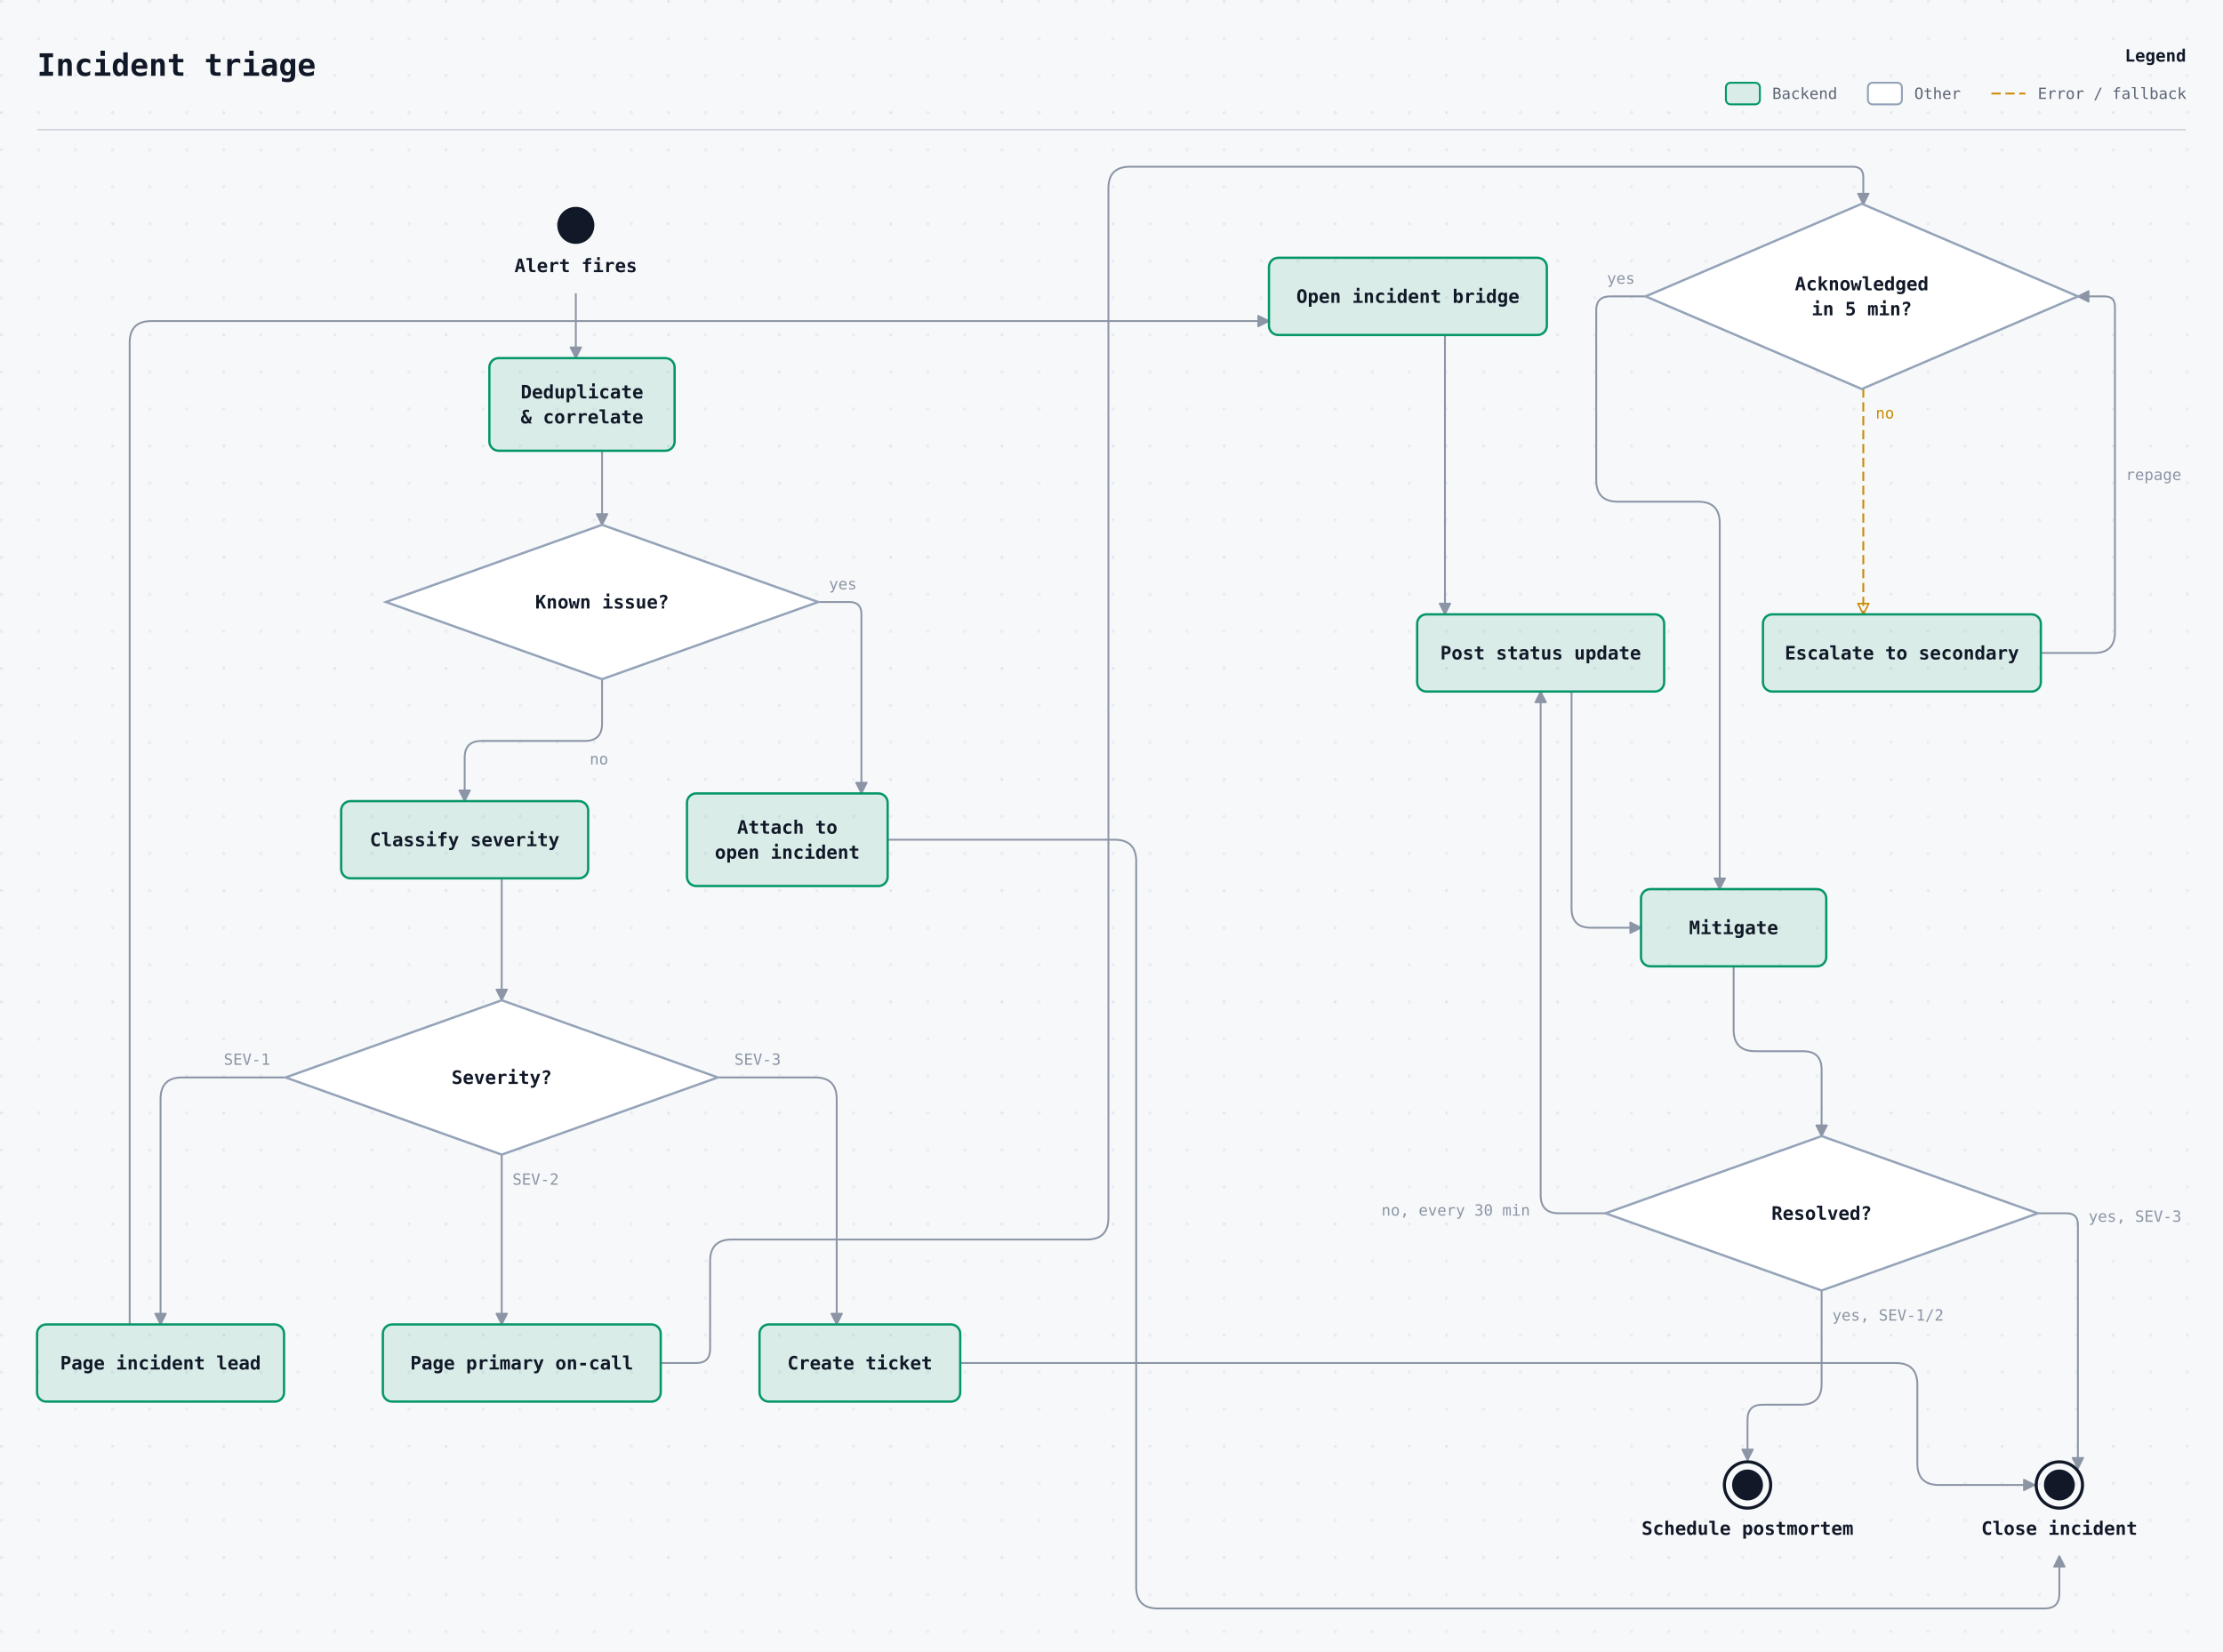
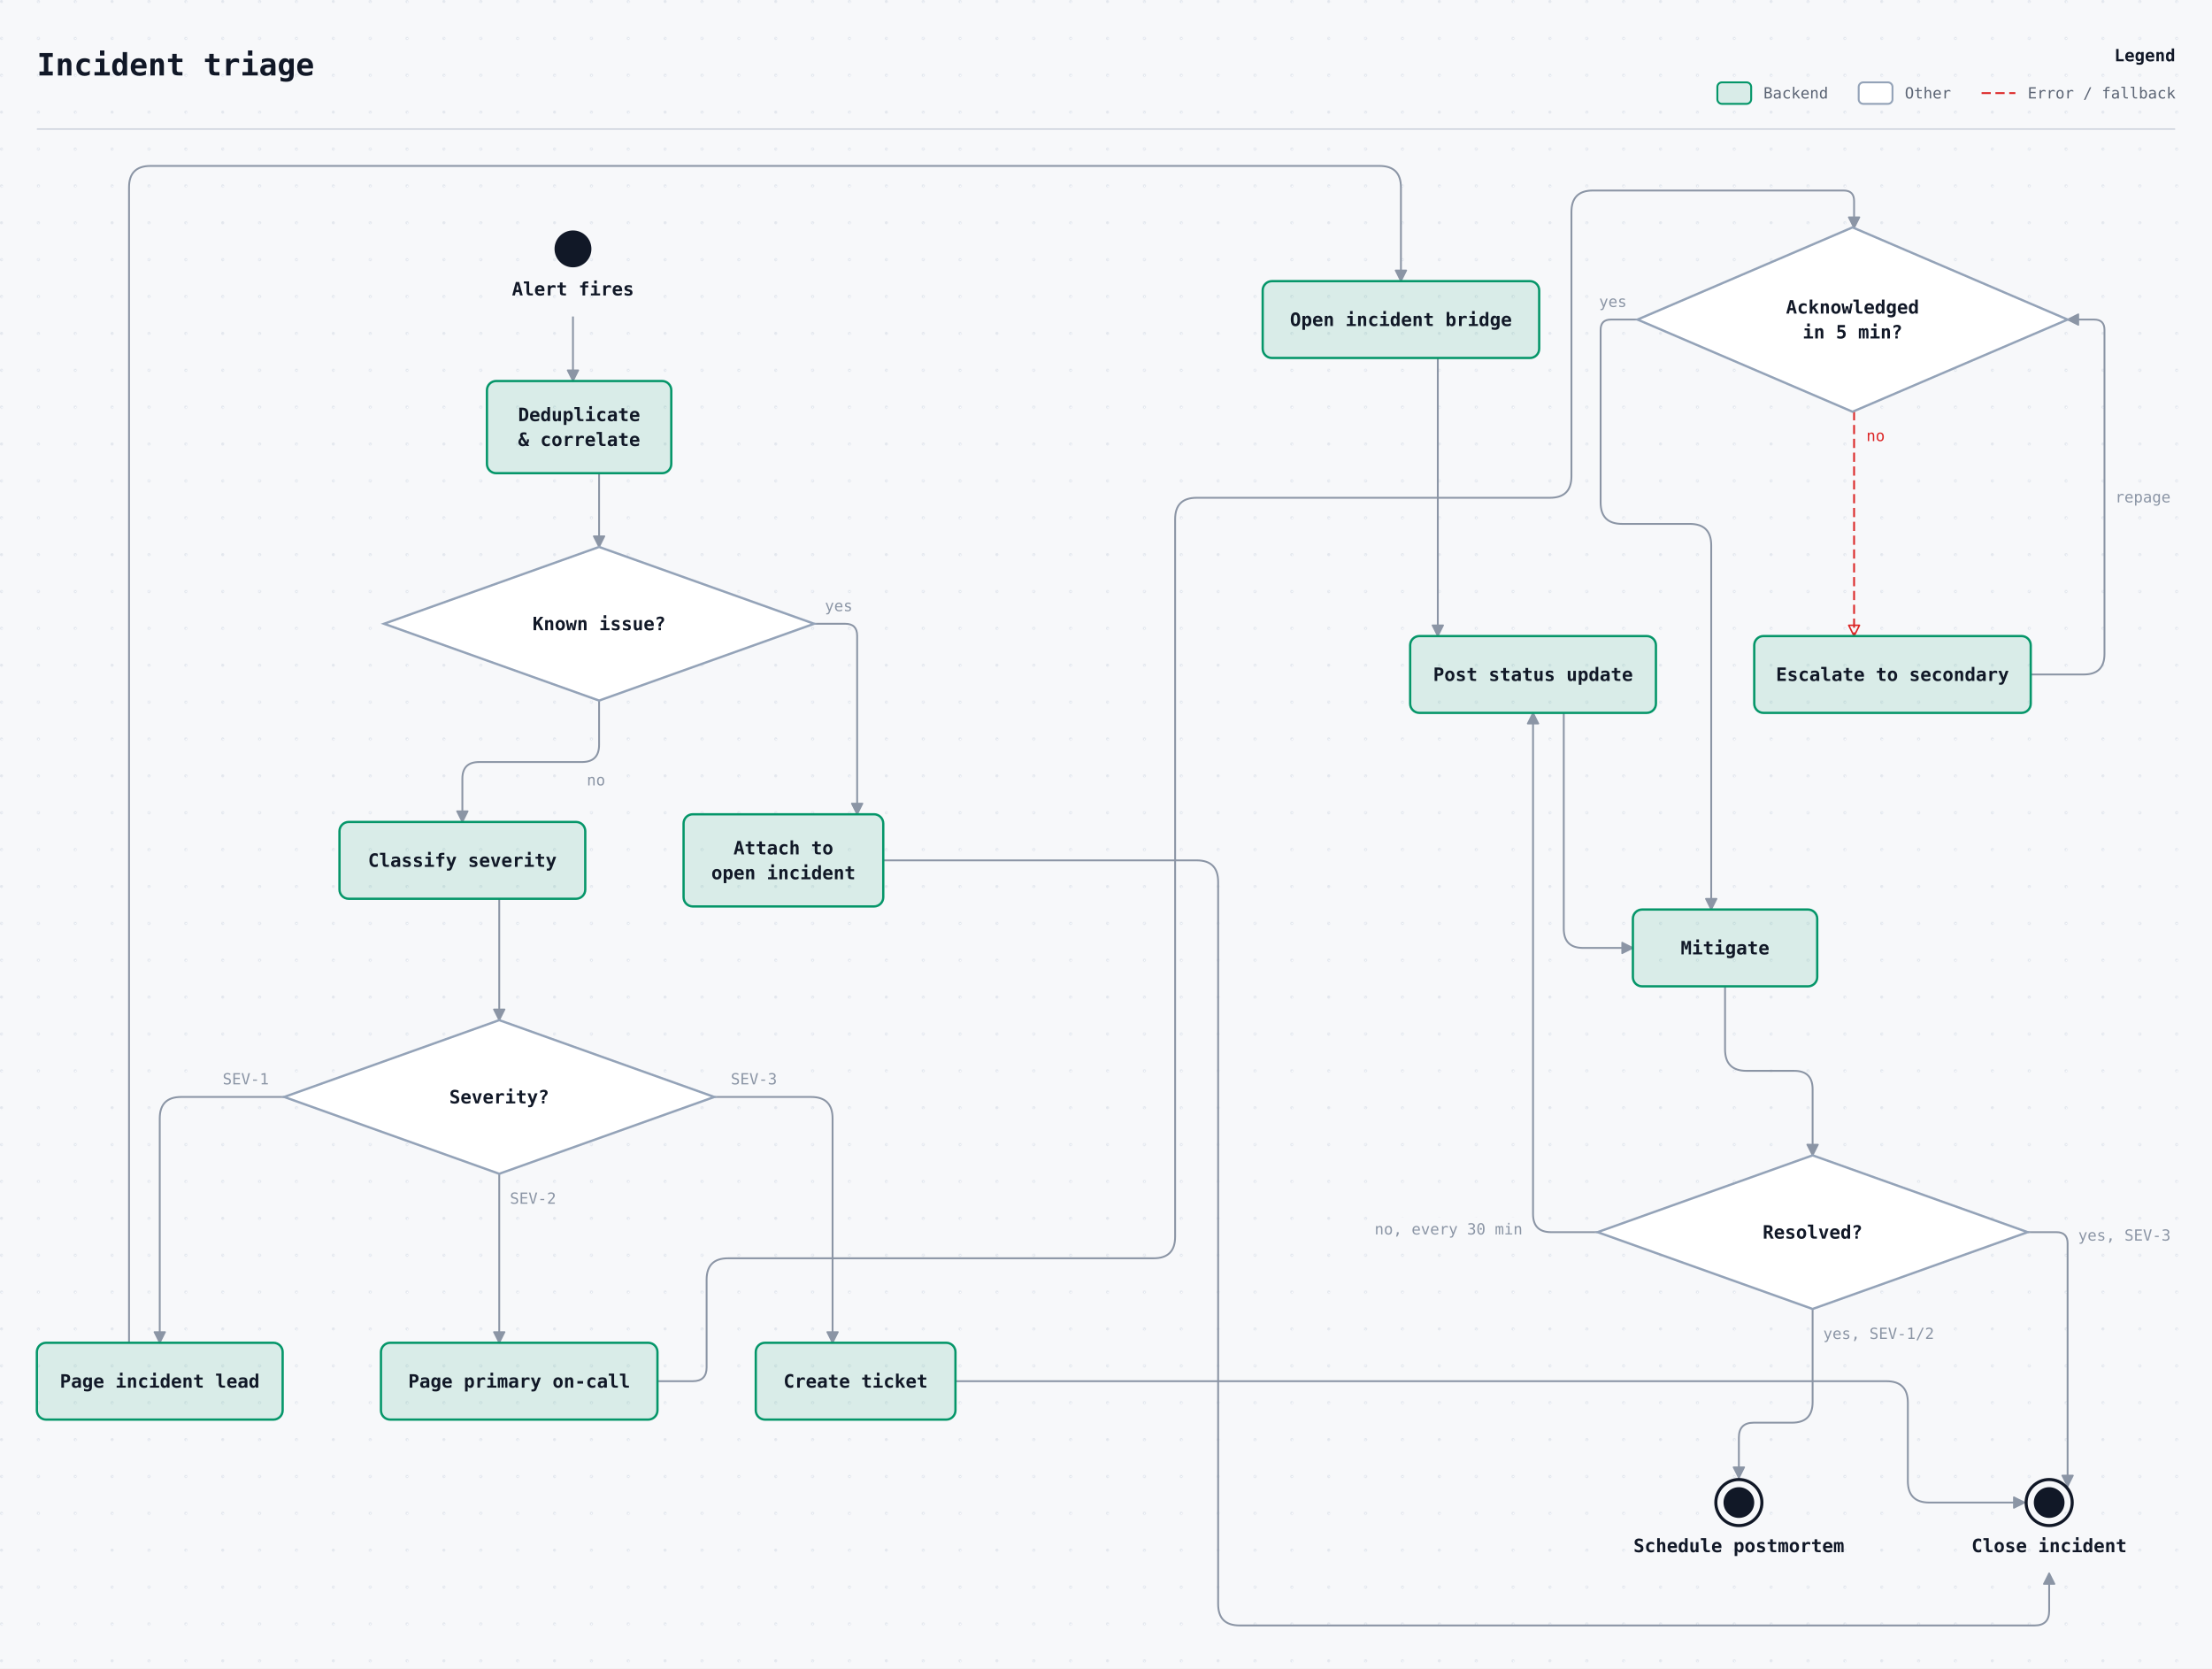
- <svg xmlns="http://www.w3.org/2000/svg" version="1.1" width="1440" height="1070" viewBox="0 0 1440 1070" font-family="JetBrains Mono, ui-monospace, SFMono-Regular, Menlo, Consolas, monospace">
+ <svg xmlns="http://www.w3.org/2000/svg" version="1.1" width="1440" height="1086" viewBox="0 0 1440 1086" font-family="JetBrains Mono, ui-monospace, SFMono-Regular, Menlo, Consolas, monospace">
  <defs>
    <pattern id="canvas-grid" width="24" height="24" patternUnits="userSpaceOnUse">
      <circle cx="1" cy="1" r="1" fill="#e3e7ed" />
    </pattern>
    <marker id="marker-arrow-0" viewBox="-1 -1 9 9" refX="7" refY="3.5" markerWidth="9" markerHeight="9" markerUnits="userSpaceOnUse" orient="auto-start-reverse">
      <path d="M0 0 L7 3.5 L0 7 Z" fill="#8b95a5" stroke="#8b95a5" stroke-width="1" stroke-linejoin="round" />
    </marker>
    <marker id="marker-uml-triangle-1" viewBox="-1 -1 9 9" refX="7" refY="3.5" markerWidth="9" markerHeight="9" markerUnits="userSpaceOnUse" orient="auto-start-reverse">
-       <path d="M0 0 L7 3.5 L0 7 Z" fill="none" stroke="#ca8a04" stroke-width="1" stroke-linejoin="round" />
+       <path d="M0 0 L7 3.5 L0 7 Z" fill="none" stroke="#dc2626" stroke-width="1" stroke-linejoin="round" />
    </marker>
  </defs>
  <rect width="100%" height="100%" fill="#f7f8fa" />
  <rect width="100%" height="100%" fill="url(#canvas-grid)" />
  <text x="24.0" y="49.1" text-anchor="start" font-size="20" font-weight="bold" fill="#111827">Incident triage</text>
-   <path d="M 373.0 190.0 L 373.0 232.0" fill="none" stroke="#8b95a5" stroke-width="1.2" marker-end="url(#marker-arrow-0)" />
-   <path d="M 390.0 292.0 L 390.0 340.0" fill="none" stroke="#8b95a5" stroke-width="1.2" marker-end="url(#marker-arrow-0)" />
-   <path d="M 530.0 390.0 L 550.2 390.0 Q 558.0 390.0 558.0 397.8 L 558.0 514.0" fill="none" stroke="#8b95a5" stroke-width="1.2" marker-end="url(#marker-arrow-0)" />
-   <path d="M 390.0 440.0 L 390.0 468.8 Q 390.0 480.0 378.8 480.0 L 311.9 480.0 Q 301.0 480.0 301.0 490.9 L 301.0 519.0" fill="none" stroke="#8b95a5" stroke-width="1.2" marker-end="url(#marker-arrow-0)" />
-   <path d="M 575.0 544.0 L 722.0 544.0 Q 736.0 544.0 736.0 558.0 L 736.0 1028.0 Q 736.0 1042.0 750.0 1042.0 L 1324.5 1042.0 Q 1334.0 1042.0 1334.0 1032.5 L 1334.0 1008.0" fill="none" stroke="#8b95a5" stroke-width="1.2" marker-end="url(#marker-arrow-0)" />
-   <path d="M 325.0 569.0 L 325.0 648.0" fill="none" stroke="#8b95a5" stroke-width="1.2" marker-end="url(#marker-arrow-0)" />
-   <path d="M 185.0 698.0 L 118.0 698.0 Q 104.0 698.0 104.0 712.0 L 104.0 858.0" fill="none" stroke="#8b95a5" stroke-width="1.2" marker-end="url(#marker-arrow-0)" />
-   <path d="M 325.0 748.0 L 325.0 858.0" fill="none" stroke="#8b95a5" stroke-width="1.2" marker-end="url(#marker-arrow-0)" />
-   <path d="M 465.0 698.0 L 528.0 698.0 Q 542.0 698.0 542.0 712.0 L 542.0 858.0" fill="none" stroke="#8b95a5" stroke-width="1.2" marker-end="url(#marker-arrow-0)" />
-   <path d="M 84.0 858.0 L 84.0 222.0 Q 84.0 208.0 98.0 208.0 L 822.0 208.0" fill="none" stroke="#8b95a5" stroke-width="1.2" marker-end="url(#marker-arrow-0)" />
-   <path d="M 428.0 883.0 L 451.0 883.0 Q 460.0 883.0 460.0 874.0 L 460.0 817.0 Q 460.0 803.0 474.0 803.0 L 704.0 803.0 Q 718.0 803.0 718.0 789.0 L 718.0 122.0 Q 718.0 108.0 732.0 108.0 L 1200.2 108.0 Q 1207.0 108.0 1207.0 114.8 L 1207.0 132.4" fill="none" stroke="#8b95a5" stroke-width="1.2" marker-end="url(#marker-arrow-0)" />
-   <path d="M 1207.0 251.6 L 1207.0 398.0" fill="none" stroke="#ca8a04" stroke-width="1.2" stroke-dasharray="6 3" marker-end="url(#marker-uml-triangle-1)" />
-   <path d="M 1322.0 423.0 L 1356.6 423.0 Q 1370.0 423.0 1370.0 409.6 L 1370.0 198.7 Q 1370.0 192.0 1363.3 192.0 L 1346.0 192.0" fill="none" stroke="#8b95a5" stroke-width="1.2" marker-end="url(#marker-arrow-0)" />
-   <path d="M 1066.0 192.0 L 1043.0 192.0 Q 1034.0 192.0 1034.0 201.0 L 1034.0 311.0 Q 1034.0 325.0 1048.0 325.0 L 1100.0 325.0 Q 1114.0 325.0 1114.0 339.0 L 1114.0 576.0" fill="none" stroke="#8b95a5" stroke-width="1.2" marker-end="url(#marker-arrow-0)" />
-   <path d="M 936.0 217.0 L 936.0 398.0" fill="none" stroke="#8b95a5" stroke-width="1.2" marker-end="url(#marker-arrow-0)" />
-   <path d="M 1018.0 448.0 L 1018.0 588.4 Q 1018.0 601.0 1030.6 601.0 L 1063.0 601.0" fill="none" stroke="#8b95a5" stroke-width="1.2" marker-end="url(#marker-arrow-0)" />
-   <path d="M 1123.0 626.0 L 1123.0 667.0 Q 1123.0 681.0 1137.0 681.0 L 1168.0 681.0 Q 1180.0 681.0 1180.0 693.0 L 1180.0 736.0" fill="none" stroke="#8b95a5" stroke-width="1.2" marker-end="url(#marker-arrow-0)" />
-   <path d="M 1040.0 786.0 L 1009.8 786.0 Q 998.0 786.0 998.0 774.2 L 998.0 448.0" fill="none" stroke="#8b95a5" stroke-width="1.2" marker-end="url(#marker-arrow-0)" />
-   <path d="M 1180.0 836.0 L 1180.0 896.6 Q 1180.0 910.0 1166.6 910.0 L 1141.7 910.0 Q 1132.0 910.0 1132.0 919.7 L 1132.0 946.0" fill="none" stroke="#8b95a5" stroke-width="1.2" marker-end="url(#marker-arrow-0)" />
-   <path d="M 1320.0 786.0 L 1338.7 786.0 Q 1346.0 786.0 1346.0 793.3 L 1346.0 951.4" fill="none" stroke="#8b95a5" stroke-width="1.2" marker-end="url(#marker-arrow-0)" />
-   <path d="M 622.0 883.0 L 1228.0 883.0 Q 1242.0 883.0 1242.0 897.0 L 1242.0 948.0 Q 1242.0 962.0 1256.0 962.0 L 1318.0 962.0" fill="none" stroke="#8b95a5" stroke-width="1.2" marker-end="url(#marker-arrow-0)" />
-   <circle cx="373.0" cy="146.0" r="12.0" fill="#111827" />
-   <text x="373.0" y="176.3" text-anchor="middle" font-size="12" font-weight="bold" fill="#111827">
+   <path d="M 373.0 206.0 L 373.0 248.0" fill="none" stroke="#8b95a5" stroke-width="1.2" marker-end="url(#marker-arrow-0)" />
+   <path d="M 390.0 308.0 L 390.0 356.0" fill="none" stroke="#8b95a5" stroke-width="1.2" marker-end="url(#marker-arrow-0)" />
+   <path d="M 530.0 406.0 L 550.2 406.0 Q 558.0 406.0 558.0 413.8 L 558.0 530.0" fill="none" stroke="#8b95a5" stroke-width="1.2" marker-end="url(#marker-arrow-0)" />
+   <path d="M 390.0 456.0 L 390.0 484.8 Q 390.0 496.0 378.8 496.0 L 311.9 496.0 Q 301.0 496.0 301.0 506.9 L 301.0 535.0" fill="none" stroke="#8b95a5" stroke-width="1.2" marker-end="url(#marker-arrow-0)" />
+   <path d="M 575.0 560.0 L 779.0 560.0 Q 793.0 560.0 793.0 574.0 L 793.0 1044.0 Q 793.0 1058.0 807.0 1058.0 L 1324.5 1058.0 Q 1334.0 1058.0 1334.0 1048.5 L 1334.0 1024.0" fill="none" stroke="#8b95a5" stroke-width="1.2" marker-end="url(#marker-arrow-0)" />
+   <path d="M 325.0 585.0 L 325.0 664.0" fill="none" stroke="#8b95a5" stroke-width="1.2" marker-end="url(#marker-arrow-0)" />
+   <path d="M 185.0 714.0 L 118.0 714.0 Q 104.0 714.0 104.0 728.0 L 104.0 874.0" fill="none" stroke="#8b95a5" stroke-width="1.2" marker-end="url(#marker-arrow-0)" />
+   <path d="M 325.0 764.0 L 325.0 874.0" fill="none" stroke="#8b95a5" stroke-width="1.2" marker-end="url(#marker-arrow-0)" />
+   <path d="M 465.0 714.0 L 528.0 714.0 Q 542.0 714.0 542.0 728.0 L 542.0 874.0" fill="none" stroke="#8b95a5" stroke-width="1.2" marker-end="url(#marker-arrow-0)" />
+   <path d="M 84.0 874.0 L 84.0 122.0 Q 84.0 108.0 98.0 108.0 L 898.0 108.0 Q 912.0 108.0 912.0 122.0 L 912.0 183.0" fill="none" stroke="#8b95a5" stroke-width="1.2" marker-end="url(#marker-arrow-0)" />
+   <path d="M 428.0 899.0 L 451.0 899.0 Q 460.0 899.0 460.0 890.0 L 460.0 833.0 Q 460.0 819.0 474.0 819.0 L 751.0 819.0 Q 765.0 819.0 765.0 805.0 L 765.0 338.0 Q 765.0 324.0 779.0 324.0 L 1009.0 324.0 Q 1023.0 324.0 1023.0 310.0 L 1023.0 138.0 Q 1023.0 124.0 1037.0 124.0 L 1200.2 124.0 Q 1207.0 124.0 1207.0 130.8 L 1207.0 148.4" fill="none" stroke="#8b95a5" stroke-width="1.2" marker-end="url(#marker-arrow-0)" />
+   <path d="M 1207.0 267.6 L 1207.0 414.0" fill="none" stroke="#dc2626" stroke-width="1.2" stroke-dasharray="6 3" marker-end="url(#marker-uml-triangle-1)" />
+   <path d="M 1322.0 439.0 L 1356.6 439.0 Q 1370.0 439.0 1370.0 425.6 L 1370.0 214.7 Q 1370.0 208.0 1363.3 208.0 L 1346.0 208.0" fill="none" stroke="#8b95a5" stroke-width="1.2" marker-end="url(#marker-arrow-0)" />
+   <path d="M 1066.0 208.0 L 1048.7 208.0 Q 1042.0 208.0 1042.0 214.7 L 1042.0 327.0 Q 1042.0 341.0 1056.0 341.0 L 1100.0 341.0 Q 1114.0 341.0 1114.0 355.0 L 1114.0 592.0" fill="none" stroke="#8b95a5" stroke-width="1.2" marker-end="url(#marker-arrow-0)" />
+   <path d="M 936.0 233.0 L 936.0 414.0" fill="none" stroke="#8b95a5" stroke-width="1.2" marker-end="url(#marker-arrow-0)" />
+   <path d="M 1018.0 464.0 L 1018.0 604.4 Q 1018.0 617.0 1030.6 617.0 L 1063.0 617.0" fill="none" stroke="#8b95a5" stroke-width="1.2" marker-end="url(#marker-arrow-0)" />
+   <path d="M 1123.0 642.0 L 1123.0 683.0 Q 1123.0 697.0 1137.0 697.0 L 1168.0 697.0 Q 1180.0 697.0 1180.0 709.0 L 1180.0 752.0" fill="none" stroke="#8b95a5" stroke-width="1.2" marker-end="url(#marker-arrow-0)" />
+   <path d="M 1040.0 802.0 L 1009.8 802.0 Q 998.0 802.0 998.0 790.2 L 998.0 464.0" fill="none" stroke="#8b95a5" stroke-width="1.2" marker-end="url(#marker-arrow-0)" />
+   <path d="M 1180.0 852.0 L 1180.0 912.6 Q 1180.0 926.0 1166.6 926.0 L 1141.7 926.0 Q 1132.0 926.0 1132.0 935.7 L 1132.0 962.0" fill="none" stroke="#8b95a5" stroke-width="1.2" marker-end="url(#marker-arrow-0)" />
+   <path d="M 1320.0 802.0 L 1338.7 802.0 Q 1346.0 802.0 1346.0 809.3 L 1346.0 967.4" fill="none" stroke="#8b95a5" stroke-width="1.2" marker-end="url(#marker-arrow-0)" />
+   <path d="M 622.0 899.0 L 1228.0 899.0 Q 1242.0 899.0 1242.0 913.0 L 1242.0 964.0 Q 1242.0 978.0 1256.0 978.0 L 1318.0 978.0" fill="none" stroke="#8b95a5" stroke-width="1.2" marker-end="url(#marker-arrow-0)" />
+   <circle cx="373.0" cy="162.0" r="12.0" fill="#111827" />
+   <text x="373.0" y="192.3" text-anchor="middle" font-size="12" font-weight="bold" fill="#111827">
    <tspan>Alert fires</tspan>
  </text>
-   <rect fill="#059669" fill-opacity="0.122" stroke="#059669" stroke-width="1.5" x="317.0" y="232.0" width="120.0" height="60.0" rx="6.0" />
-   <text x="377.0" y="258.1" text-anchor="middle" font-size="12" font-weight="bold" fill="#111827">
+   <rect fill="#059669" fill-opacity="0.122" stroke="#059669" stroke-width="1.5" x="317.0" y="248.0" width="120.0" height="60.0" rx="6.0" />
+   <text x="377.0" y="274.1" text-anchor="middle" font-size="12" font-weight="bold" fill="#111827">
    <tspan>Deduplicate</tspan>
  </text>
-   <text x="377.0" y="274.3" text-anchor="middle" font-size="12" font-weight="bold" fill="#111827">
+   <text x="377.0" y="290.3" text-anchor="middle" font-size="12" font-weight="bold" fill="#111827">
    <tspan>&amp; correlate</tspan>
  </text>
-   <path fill="#ffffff" fill-opacity="1.000" stroke="#94a3b8" stroke-width="1.5" d="M 390.0 340.0 L 530.0 390.0 L 390.0 440.0 L 250.0 390.0 Z" />
-   <text x="390.0" y="394.2" text-anchor="middle" font-size="12" font-weight="bold" fill="#111827">
+   <path fill="#ffffff" fill-opacity="1.000" stroke="#94a3b8" stroke-width="1.5" d="M 390.0 356.0 L 530.0 406.0 L 390.0 456.0 L 250.0 406.0 Z" />
+   <text x="390.0" y="410.2" text-anchor="middle" font-size="12" font-weight="bold" fill="#111827">
    <tspan>Known issue?</tspan>
  </text>
-   <rect fill="#059669" fill-opacity="0.122" stroke="#059669" stroke-width="1.5" x="445.0" y="514.0" width="130.0" height="60.0" rx="6.0" />
-   <text x="510.0" y="540.1" text-anchor="middle" font-size="12" font-weight="bold" fill="#111827">
+   <rect fill="#059669" fill-opacity="0.122" stroke="#059669" stroke-width="1.5" x="445.0" y="530.0" width="130.0" height="60.0" rx="6.0" />
+   <text x="510.0" y="556.1" text-anchor="middle" font-size="12" font-weight="bold" fill="#111827">
    <tspan>Attach to</tspan>
  </text>
-   <text x="510.0" y="556.3" text-anchor="middle" font-size="12" font-weight="bold" fill="#111827">
+   <text x="510.0" y="572.3" text-anchor="middle" font-size="12" font-weight="bold" fill="#111827">
    <tspan>open incident</tspan>
  </text>
-   <rect fill="#059669" fill-opacity="0.122" stroke="#059669" stroke-width="1.5" x="221.0" y="519.0" width="160.0" height="50.0" rx="6.0" />
-   <text x="301.0" y="548.2" text-anchor="middle" font-size="12" font-weight="bold" fill="#111827">
+   <rect fill="#059669" fill-opacity="0.122" stroke="#059669" stroke-width="1.5" x="221.0" y="535.0" width="160.0" height="50.0" rx="6.0" />
+   <text x="301.0" y="564.2" text-anchor="middle" font-size="12" font-weight="bold" fill="#111827">
    <tspan>Classify severity</tspan>
  </text>
-   <path fill="#ffffff" fill-opacity="1.000" stroke="#94a3b8" stroke-width="1.5" d="M 325.0 648.0 L 465.0 698.0 L 325.0 748.0 L 185.0 698.0 Z" />
-   <text x="325.0" y="702.2" text-anchor="middle" font-size="12" font-weight="bold" fill="#111827">
+   <path fill="#ffffff" fill-opacity="1.000" stroke="#94a3b8" stroke-width="1.5" d="M 325.0 664.0 L 465.0 714.0 L 325.0 764.0 L 185.0 714.0 Z" />
+   <text x="325.0" y="718.2" text-anchor="middle" font-size="12" font-weight="bold" fill="#111827">
    <tspan>Severity?</tspan>
  </text>
-   <rect fill="#059669" fill-opacity="0.122" stroke="#059669" stroke-width="1.5" x="248.0" y="858.0" width="180.0" height="50.0" rx="6.0" />
-   <text x="338.0" y="887.2" text-anchor="middle" font-size="12" font-weight="bold" fill="#111827">
+   <rect fill="#059669" fill-opacity="0.122" stroke="#059669" stroke-width="1.5" x="248.0" y="874.0" width="180.0" height="50.0" rx="6.0" />
+   <text x="338.0" y="903.2" text-anchor="middle" font-size="12" font-weight="bold" fill="#111827">
    <tspan>Page primary on-call</tspan>
  </text>
-   <rect fill="#059669" fill-opacity="0.122" stroke="#059669" stroke-width="1.5" x="24.0" y="858.0" width="160.0" height="50.0" rx="6.0" />
-   <text x="104.0" y="887.2" text-anchor="middle" font-size="12" font-weight="bold" fill="#111827">
+   <rect fill="#059669" fill-opacity="0.122" stroke="#059669" stroke-width="1.5" x="24.0" y="874.0" width="160.0" height="50.0" rx="6.0" />
+   <text x="104.0" y="903.2" text-anchor="middle" font-size="12" font-weight="bold" fill="#111827">
    <tspan>Page incident lead</tspan>
  </text>
-   <rect fill="#059669" fill-opacity="0.122" stroke="#059669" stroke-width="1.5" x="492.0" y="858.0" width="130.0" height="50.0" rx="6.0" />
-   <text x="557.0" y="887.2" text-anchor="middle" font-size="12" font-weight="bold" fill="#111827">
+   <rect fill="#059669" fill-opacity="0.122" stroke="#059669" stroke-width="1.5" x="492.0" y="874.0" width="130.0" height="50.0" rx="6.0" />
+   <text x="557.0" y="903.2" text-anchor="middle" font-size="12" font-weight="bold" fill="#111827">
    <tspan>Create ticket</tspan>
  </text>
-   <path fill="#ffffff" fill-opacity="1.000" stroke="#94a3b8" stroke-width="1.5" d="M 1206.0 132.0 L 1346.0 192.0 L 1206.0 252.0 L 1066.0 192.0 Z" />
-   <text x="1206.0" y="188.1" text-anchor="middle" font-size="12" font-weight="bold" fill="#111827">
+   <path fill="#ffffff" fill-opacity="1.000" stroke="#94a3b8" stroke-width="1.5" d="M 1206.0 148.0 L 1346.0 208.0 L 1206.0 268.0 L 1066.0 208.0 Z" />
+   <text x="1206.0" y="204.1" text-anchor="middle" font-size="12" font-weight="bold" fill="#111827">
    <tspan>Acknowledged</tspan>
  </text>
-   <text x="1206.0" y="204.3" text-anchor="middle" font-size="12" font-weight="bold" fill="#111827">
+   <text x="1206.0" y="220.3" text-anchor="middle" font-size="12" font-weight="bold" fill="#111827">
    <tspan>in 5 min?</tspan>
  </text>
-   <rect fill="#059669" fill-opacity="0.122" stroke="#059669" stroke-width="1.5" x="1142.0" y="398.0" width="180.0" height="50.0" rx="6.0" />
-   <text x="1232.0" y="427.2" text-anchor="middle" font-size="12" font-weight="bold" fill="#111827">
+   <rect fill="#059669" fill-opacity="0.122" stroke="#059669" stroke-width="1.5" x="1142.0" y="414.0" width="180.0" height="50.0" rx="6.0" />
+   <text x="1232.0" y="443.2" text-anchor="middle" font-size="12" font-weight="bold" fill="#111827">
    <tspan>Escalate to secondary</tspan>
  </text>
-   <rect fill="#059669" fill-opacity="0.122" stroke="#059669" stroke-width="1.5" x="822.0" y="167.0" width="180.0" height="50.0" rx="6.0" />
-   <text x="912.0" y="196.2" text-anchor="middle" font-size="12" font-weight="bold" fill="#111827">
+   <rect fill="#059669" fill-opacity="0.122" stroke="#059669" stroke-width="1.5" x="822.0" y="183.0" width="180.0" height="50.0" rx="6.0" />
+   <text x="912.0" y="212.2" text-anchor="middle" font-size="12" font-weight="bold" fill="#111827">
    <tspan>Open incident bridge</tspan>
  </text>
-   <rect fill="#059669" fill-opacity="0.122" stroke="#059669" stroke-width="1.5" x="918.0" y="398.0" width="160.0" height="50.0" rx="6.0" />
-   <text x="998.0" y="427.2" text-anchor="middle" font-size="12" font-weight="bold" fill="#111827">
+   <rect fill="#059669" fill-opacity="0.122" stroke="#059669" stroke-width="1.5" x="918.0" y="414.0" width="160.0" height="50.0" rx="6.0" />
+   <text x="998.0" y="443.2" text-anchor="middle" font-size="12" font-weight="bold" fill="#111827">
    <tspan>Post status update</tspan>
  </text>
-   <rect fill="#059669" fill-opacity="0.122" stroke="#059669" stroke-width="1.5" x="1063.0" y="576.0" width="120.0" height="50.0" rx="6.0" />
-   <text x="1123.0" y="605.2" text-anchor="middle" font-size="12" font-weight="bold" fill="#111827">
+   <rect fill="#059669" fill-opacity="0.122" stroke="#059669" stroke-width="1.5" x="1063.0" y="592.0" width="120.0" height="50.0" rx="6.0" />
+   <text x="1123.0" y="621.2" text-anchor="middle" font-size="12" font-weight="bold" fill="#111827">
    <tspan>Mitigate</tspan>
  </text>
-   <path fill="#ffffff" fill-opacity="1.000" stroke="#94a3b8" stroke-width="1.5" d="M 1180.0 736.0 L 1320.0 786.0 L 1180.0 836.0 L 1040.0 786.0 Z" />
-   <text x="1180.0" y="790.2" text-anchor="middle" font-size="12" font-weight="bold" fill="#111827">
+   <path fill="#ffffff" fill-opacity="1.000" stroke="#94a3b8" stroke-width="1.5" d="M 1180.0 752.0 L 1320.0 802.0 L 1180.0 852.0 L 1040.0 802.0 Z" />
+   <text x="1180.0" y="806.2" text-anchor="middle" font-size="12" font-weight="bold" fill="#111827">
    <tspan>Resolved?</tspan>
  </text>
-   <circle cx="1334.0" cy="962.0" r="15.0" fill="none" stroke="#111827" stroke-width="2" />
-   <circle cx="1334.0" cy="962.0" r="10.0" fill="#111827" />
-   <text x="1334.0" y="994.3" text-anchor="middle" font-size="12" font-weight="bold" fill="#111827">
+   <circle cx="1334.0" cy="978.0" r="15.0" fill="none" stroke="#111827" stroke-width="2" />
+   <circle cx="1334.0" cy="978.0" r="10.0" fill="#111827" />
+   <text x="1334.0" y="1010.3" text-anchor="middle" font-size="12" font-weight="bold" fill="#111827">
    <tspan>Close incident</tspan>
  </text>
-   <circle cx="1132.0" cy="962.0" r="15.0" fill="none" stroke="#111827" stroke-width="2" />
-   <circle cx="1132.0" cy="962.0" r="10.0" fill="#111827" />
-   <text x="1132.0" y="994.3" text-anchor="middle" font-size="12" font-weight="bold" fill="#111827">
+   <circle cx="1132.0" cy="978.0" r="15.0" fill="none" stroke="#111827" stroke-width="2" />
+   <circle cx="1132.0" cy="978.0" r="10.0" fill="#111827" />
+   <text x="1132.0" y="1010.3" text-anchor="middle" font-size="12" font-weight="bold" fill="#111827">
    <tspan>Schedule postmortem</tspan>
  </text>
-   <rect x="534.0" y="370.5" width="24.0" height="15.5" rx="2" fill="#f7f8fa" />
-   <text x="546.0" y="381.8" text-anchor="middle" font-size="10" fill="#8b95a5">yes</text>
-   <rect x="378.0" y="484.0" width="20.0" height="15.5" rx="2" fill="#f7f8fa" />
-   <text x="388.0" y="495.2" text-anchor="middle" font-size="10" fill="#8b95a5">no</text>
-   <rect x="142.0" y="678.5" width="36.0" height="15.5" rx="2" fill="#f7f8fa" />
-   <text x="160.0" y="689.8" text-anchor="middle" font-size="10" fill="#8b95a5">SEV-1</text>
-   <rect x="329.0" y="756.2" width="36.0" height="15.5" rx="2" fill="#f7f8fa" />
-   <text x="347.0" y="767.5" text-anchor="middle" font-size="10" fill="#8b95a5">SEV-2</text>
-   <rect x="472.8" y="678.5" width="36.0" height="15.5" rx="2" fill="#f7f8fa" />
-   <text x="490.8" y="689.8" text-anchor="middle" font-size="10" fill="#8b95a5">SEV-3</text>
-   <rect x="1211.0" y="259.8" width="20.0" height="15.5" rx="2" fill="#f7f8fa" />
-   <text x="1221.0" y="271.1" text-anchor="middle" font-size="10" fill="#ca8a04">no</text>
-   <rect x="1374.0" y="299.8" width="42.0" height="15.5" rx="2" fill="#f7f8fa" />
-   <text x="1395.0" y="311.0" text-anchor="middle" font-size="10" fill="#8b95a5">repage</text>
-   <rect x="1038.0" y="172.5" width="24.0" height="15.5" rx="2" fill="#f7f8fa" />
-   <text x="1050.0" y="183.8" text-anchor="middle" font-size="10" fill="#8b95a5">yes</text>
-   <rect x="892.0" y="776.2" width="102.0" height="15.5" rx="2" fill="#f7f8fa" />
-   <text x="943.0" y="787.5" text-anchor="middle" font-size="10" fill="#8b95a5">no, every 30 min</text>
-   <rect x="1184.0" y="844.2" width="78.0" height="15.5" rx="2" fill="#f7f8fa" />
-   <text x="1223.0" y="855.5" text-anchor="middle" font-size="10" fill="#8b95a5">yes, SEV-1/2</text>
-   <rect x="1350.0" y="780.2" width="66.0" height="15.5" rx="2" fill="#f7f8fa" />
-   <text x="1383.0" y="791.5" text-anchor="middle" font-size="10" fill="#8b95a5">yes, SEV-3</text>
+   <rect x="534.0" y="386.5" width="24.0" height="15.5" rx="2" fill="#f7f8fa" />
+   <text x="546.0" y="397.8" text-anchor="middle" font-size="10" fill="#8b95a5">yes</text>
+   <rect x="378.0" y="500.0" width="20.0" height="15.5" rx="2" fill="#f7f8fa" />
+   <text x="388.0" y="511.2" text-anchor="middle" font-size="10" fill="#8b95a5">no</text>
+   <rect x="142.0" y="694.5" width="36.0" height="15.5" rx="2" fill="#f7f8fa" />
+   <text x="160.0" y="705.8" text-anchor="middle" font-size="10" fill="#8b95a5">SEV-1</text>
+   <rect x="329.0" y="772.2" width="36.0" height="15.5" rx="2" fill="#f7f8fa" />
+   <text x="347.0" y="783.5" text-anchor="middle" font-size="10" fill="#8b95a5">SEV-2</text>
+   <rect x="472.8" y="694.5" width="36.0" height="15.5" rx="2" fill="#f7f8fa" />
+   <text x="490.8" y="705.8" text-anchor="middle" font-size="10" fill="#8b95a5">SEV-3</text>
+   <rect x="1211.0" y="275.8" width="20.0" height="15.5" rx="2" fill="#f7f8fa" />
+   <text x="1221.0" y="287.1" text-anchor="middle" font-size="10" fill="#dc2626">no</text>
+   <rect x="1374.0" y="315.8" width="42.0" height="15.5" rx="2" fill="#f7f8fa" />
+   <text x="1395.0" y="327.0" text-anchor="middle" font-size="10" fill="#8b95a5">repage</text>
+   <rect x="1038.0" y="188.5" width="24.0" height="15.5" rx="2" fill="#f7f8fa" />
+   <text x="1050.0" y="199.8" text-anchor="middle" font-size="10" fill="#8b95a5">yes</text>
+   <rect x="892.0" y="792.2" width="102.0" height="15.5" rx="2" fill="#f7f8fa" />
+   <text x="943.0" y="803.5" text-anchor="middle" font-size="10" fill="#8b95a5">no, every 30 min</text>
+   <rect x="1184.0" y="860.2" width="78.0" height="15.5" rx="2" fill="#f7f8fa" />
+   <text x="1223.0" y="871.5" text-anchor="middle" font-size="10" fill="#8b95a5">yes, SEV-1/2</text>
+   <rect x="1350.0" y="796.2" width="66.0" height="15.5" rx="2" fill="#f7f8fa" />
+   <text x="1383.0" y="807.5" text-anchor="middle" font-size="10" fill="#8b95a5">yes, SEV-3</text>
  <text x="1376.4" y="39.9" font-size="11" font-weight="bold" fill="#111827">Legend</text>
  <rect x="1118.0" y="53.6" width="22" height="14" rx="3" fill="#059669" fill-opacity="0.122" stroke="#059669" stroke-width="1.25" />
  <text x="1148.0" y="64.1" font-size="10" fill="#5b6474">Backend</text>
  <rect x="1210.0" y="53.6" width="22" height="14" rx="3" fill="#ffffff" fill-opacity="1.000" stroke="#94a3b8" stroke-width="1.25" />
  <text x="1240.0" y="64.1" font-size="10" fill="#5b6474">Other</text>
-   <line x1="1290.0" y1="60.6" x2="1312.0" y2="60.6" stroke="#ca8a04" stroke-width="1.2" stroke-dasharray="6 3" />
+   <line x1="1290.0" y1="60.6" x2="1312.0" y2="60.6" stroke="#dc2626" stroke-width="1.2" stroke-dasharray="6 3" />
  <text x="1320.0" y="64.1" font-size="10" fill="#5b6474">Error / fallback</text>
  <line x1="24.0" y1="84.0" x2="1416.0" y2="84.0" stroke="#d0d5de" stroke-width="1" />
</svg>
